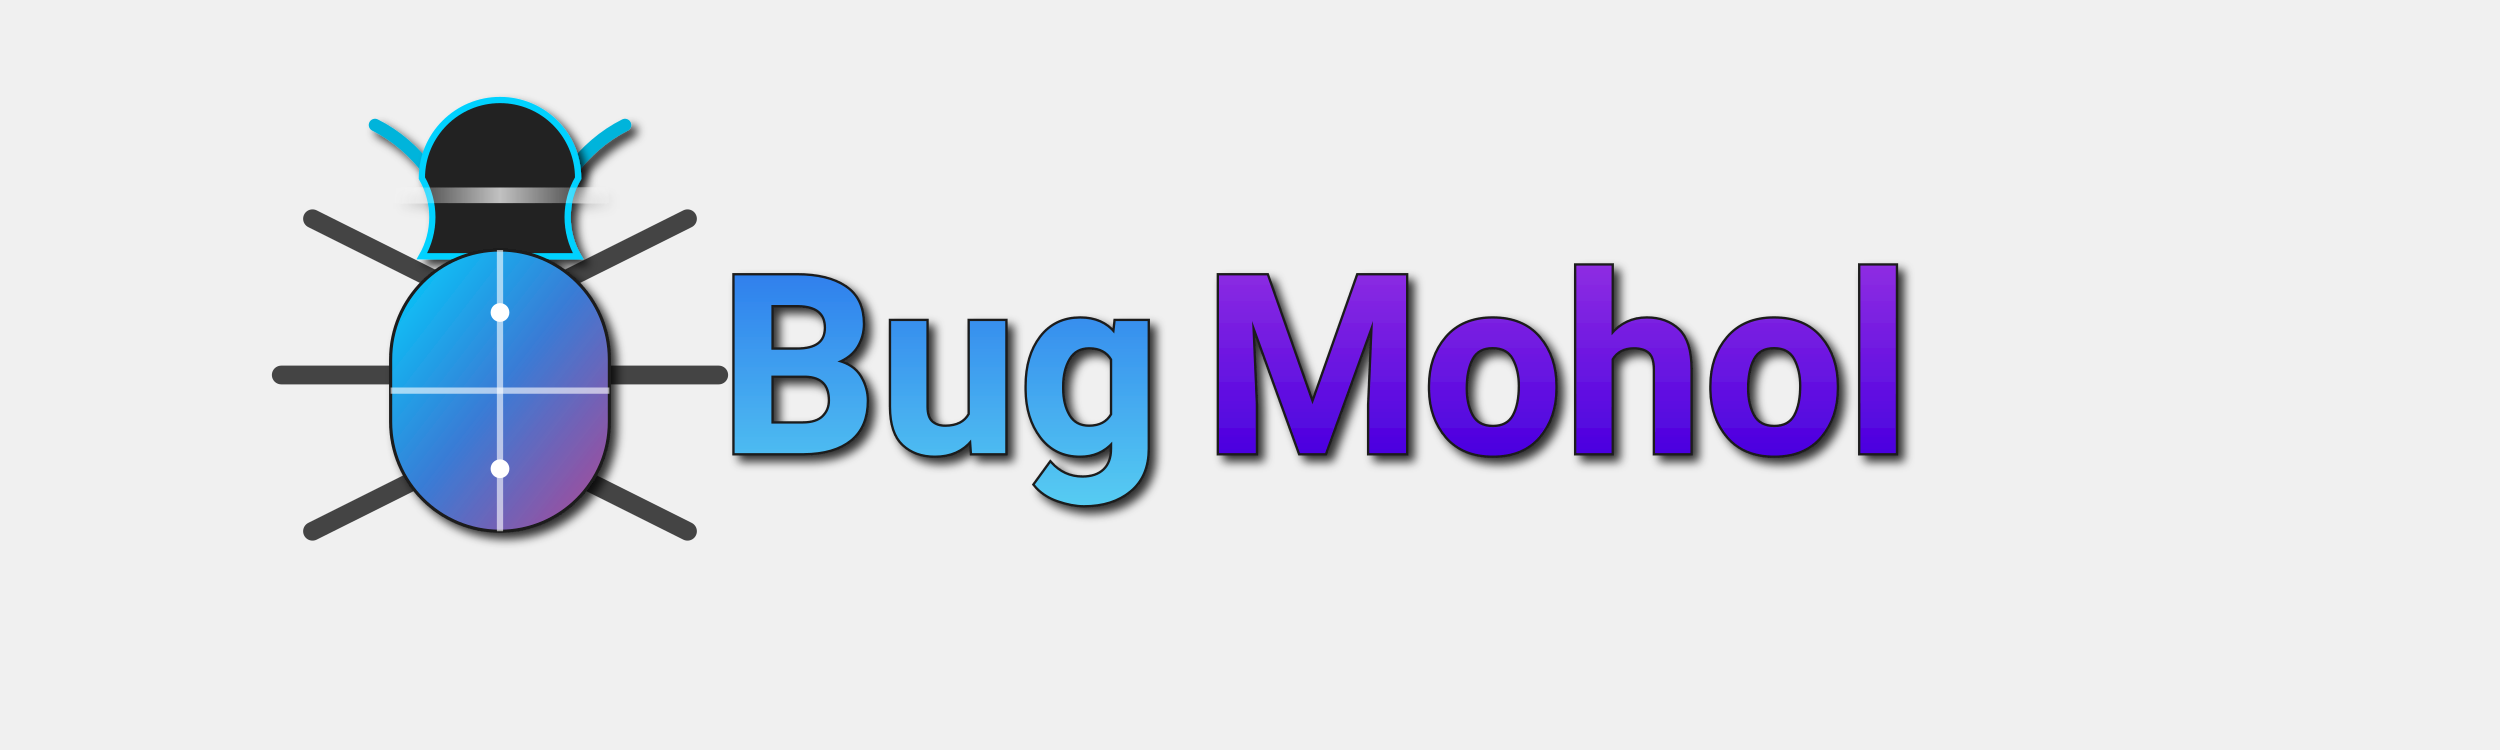
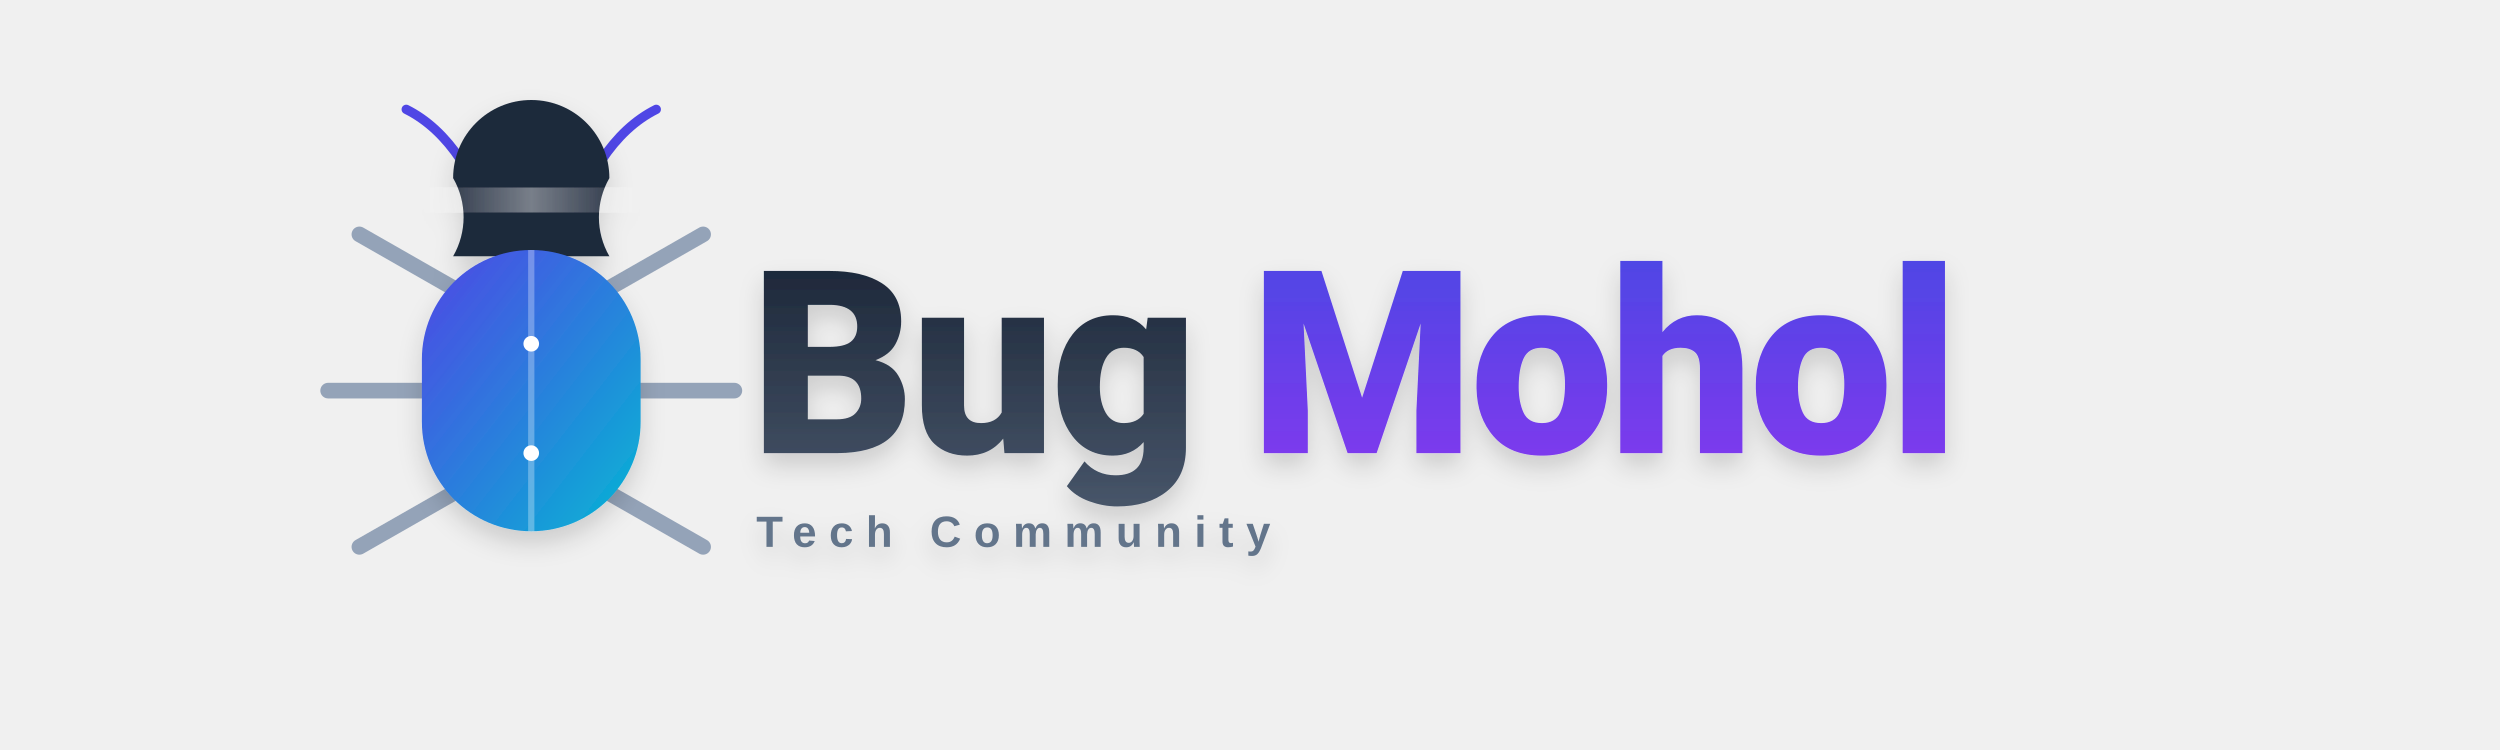
<svg xmlns="http://www.w3.org/2000/svg" viewBox="0 0 800 240" width="800" height="240" preserveAspectRatio="xMidYMid meet">
  <defs>
    <linearGradient id="bodyGradient" x1="0%" y1="0%" x2="100%" y2="100%">
-       <stop offset="0%" stop-color="#00d2ff" />
-       <stop offset="50%" stop-color="#3a7bd5" />
-       <stop offset="100%" stop-color="#b24592" />
+       <stop offset="0%" stop-color="#4F46E5" />
+       <stop offset="100%" stop-color="#06B6D4" />
    </linearGradient>
    <linearGradient id="textGradientBug" x1="0%" y1="0%" x2="0%" y2="100%">
-       <stop offset="0%" stop-color="#2F80ED" />
-       <stop offset="100%" stop-color="#56CCF2" />
+       <stop offset="0%" stop-color="#1E293B" />
+       <stop offset="100%" stop-color="#475569" />
    </linearGradient>
    <linearGradient id="textGradientMohol" x1="0%" y1="0%" x2="0%" y2="100%">
-       <stop offset="0%" stop-color="#8E2DE2" />
-       <stop offset="100%" stop-color="#4A00E0" />
+       <stop offset="0%" stop-color="#4F46E5" />
+       <stop offset="100%" stop-color="#7C3AED" />
    </linearGradient>
    <linearGradient id="scanLine" x1="0%" y1="0%" x2="100%" y2="0%">
      <stop offset="0%" stop-color="rgba(255,255,255,0)" />
-       <stop offset="50%" stop-color="rgba(255,255,255,0.8)" />
+       <stop offset="50%" stop-color="rgba(255,255,255,0.4)" />
      <stop offset="100%" stop-color="rgba(255,255,255,0)" />
    </linearGradient>
-     <filter id="contrastShadow" x="-50%" y="-50%" width="200%" height="200%">
-       <feDropShadow dx="2" dy="2" stdDeviation="1.5" flood-color="#000000" flood-opacity="0.8" />
+     <filter id="smoothShadow" x="-20%" y="-20%" width="150%" height="150%">
+       <feDropShadow dx="0" dy="4" stdDeviation="4" flood-color="#000000" flood-opacity="0.15" />
    </filter>
  </defs>
  <style>
    .bug-group {
-       animation: float 5s ease-in-out infinite;
+       animation: float 4s ease-in-out infinite;
      transform-origin: center;
    }
-     .bug-body {
-       animation: breathe 4s ease-in-out infinite;
-       transform-origin: 120px 120px;
-     }
-     .leg-left {
-       animation: wiggleLeft 3s ease-in-out infinite;
-       transform-origin: 120px 120px;
-     }
-     .leg-right {
-       animation: wiggleRight 3s ease-in-out infinite;
-       transform-origin: 120px 120px;
-     }
    .logo-text {
-       /* Updated font stack to match the rounded, professional look */
-       font-family: 'Arial Rounded MT Bold', 'Varela Round', 'Nunito', 'Segoe UI', 'Roboto', Helvetica, Arial, sans-serif;
-       font-weight: 700; 
-       letter-spacing: 0px;
-       /* Dark stroke ensures readability on white backgrounds */
-       stroke: #1a1a1a;
-       stroke-width: 1.5px;
-       paint-order: stroke fill;
+       /* Clean, Modern Sans-Serif Font */
+       font-family: 'Segoe UI', Roboto, Helvetica, Arial, sans-serif;
+       font-weight: 800; 
+       letter-spacing: -1.5px;
+       text-transform: capitalize;
    }
    .scan-overlay {
-         animation: scan 3s linear infinite;
+         animation: scan 2.5s linear infinite;
    }

    @keyframes float {
      0%, 100% { transform: translateY(0); }
-       50% { transform: translateY(-8px); }
-     }
-     @keyframes breathe {
-       0%, 100% { transform: scale(1); }
-       50% { transform: scale(1.03); }
-     }
-     @keyframes wiggleLeft {
-       0%, 100% { transform: rotate(0deg); }
-       50% { transform: rotate(2deg); }
-     }
-     @keyframes wiggleRight {
-       0%, 100% { transform: rotate(0deg); }
-       50% { transform: rotate(-2deg); }
+       50% { transform: translateY(-6px); }
    }
    @keyframes scan {
-         0% { transform: translateY(60px); opacity: 0; }
-         10% { opacity: 1; }
-         90% { opacity: 1; }
+         0% { transform: translateY(70px); opacity: 0; }
+         50% { opacity: 0.6; }
        100% { transform: translateY(160px); opacity: 0; }
    }
  </style>
-   <g class="bug-group" transform="translate(40, 0)">
-     <g fill="none" stroke="#444" stroke-width="6" stroke-linecap="round" stroke-linejoin="round">
-       <g class="leg-left">
-         <path d="M100 90 L 60 70" />
-         <path d="M100 120 L 50 120" />
-         <path d="M100 150 L 60 170" />
-       </g>
-       <g class="leg-right">
-         <path d="M140 90 L 180 70" />
-         <path d="M140 120 L 190 120" />
-         <path d="M140 150 L 180 170" />
-       </g>
+   <g class="bug-group" transform="translate(50, 0)">
+     <g fill="none" stroke="#94A3B8" stroke-width="5" stroke-linecap="round">
+       <path d="M100 95 L 65 75" />
+       <path d="M100 125 L 55 125" />
+       <path d="M100 155 L 65 175" />
+       <path d="M140 95 L 175 75" />
+       <path d="M140 125 L 185 125" />
+       <path d="M140 155 L 175 175" />
    </g>
-     <g fill="none" stroke="#00b4db" stroke-width="4" stroke-linecap="round" filter="url(#contrastShadow)">
-       <path d="M110 80 Q 100 50 80 40" class="leg-left" />
-       <path d="M130 80 Q 140 50 160 40" class="leg-right" />
-     </g>
-     <g class="bug-body" filter="url(#contrastShadow)">
-       <path d="M95 82 L145 82 A 25 25 0 0 1 145 57 A 25 25 0 0 0 95 57 A 25 25 0 0 1 95 82 Z" fill="#222" stroke="#00d2ff" stroke-width="2" />
-       <rect x="85" y="80" width="70" height="90" rx="35" fill="url(#bodyGradient)" stroke="#1a1a1a" stroke-width="1" />
-       <g stroke="rgba(255,255,255,0.6)" stroke-width="2">
-         <line x1="120" y1="80" x2="120" y2="170" />
-         <line x1="85" y1="125" x2="155" y2="125" />
-         <circle cx="120" cy="100" r="3" fill="white" stroke="none" />
-         <circle cx="120" cy="150" r="3" fill="white" stroke="none" />
-       </g>
-       <rect x="85" y="60" width="70" height="5" fill="url(#scanLine)" class="scan-overlay" opacity="0.9" style="pointer-events: none;" />
+     <path d="M110 80 Q 100 45 80 35" fill="none" stroke="#4F46E5" stroke-width="3" stroke-linecap="round" />
+     <path d="M130 80 Q 140 45 160 35" fill="none" stroke="#4F46E5" stroke-width="3" stroke-linecap="round" />
+     <g filter="url(#smoothShadow)">
+       <path d="M95 82 L145 82 A 25 25 0 0 1 145 57 A 25 25 0 0 0 95 57 A 25 25 0 0 1 95 82 Z" fill="#1E293B" />
+       <rect x="85" y="80" width="70" height="90" rx="35" fill="url(#bodyGradient)" />
+       <line x1="120" y1="80" x2="120" y2="170" stroke="rgba(255,255,255,0.3)" stroke-width="2" />
+       <circle cx="120" cy="110" r="2.5" fill="white" />
+       <circle cx="120" cy="145" r="2.5" fill="white" />
+       <rect x="85" y="60" width="70" height="8" fill="url(#scanLine)" class="scan-overlay" style="pointer-events: none;" />
    </g>
  </g>
-   <g transform="translate(230, 145)">
-     <text x="0" y="0" class="logo-text" font-size="80" fill="url(#textGradientBug)" filter="url(#contrastShadow)">
-       Bug
-     </text>
-     <text x="155" y="0" class="logo-text" font-size="80" fill="url(#textGradientMohol)" filter="url(#contrastShadow)">
-       Mohol
-     </text>
+   <g transform="translate(240, 145)" filter="url(#smoothShadow)">
+     <text x="0" y="0" class="logo-text" font-size="82" fill="url(#textGradientBug)">Bug</text>
+     <text x="160" y="0" class="logo-text" font-size="82" fill="url(#textGradientMohol)">Mohol</text>
+     <text x="2" y="30" font-family="Arial" font-size="14" font-weight="600" fill="#64748B" letter-spacing="4" text-transform="uppercase">Tech Community</text>
  </g>
</svg>
